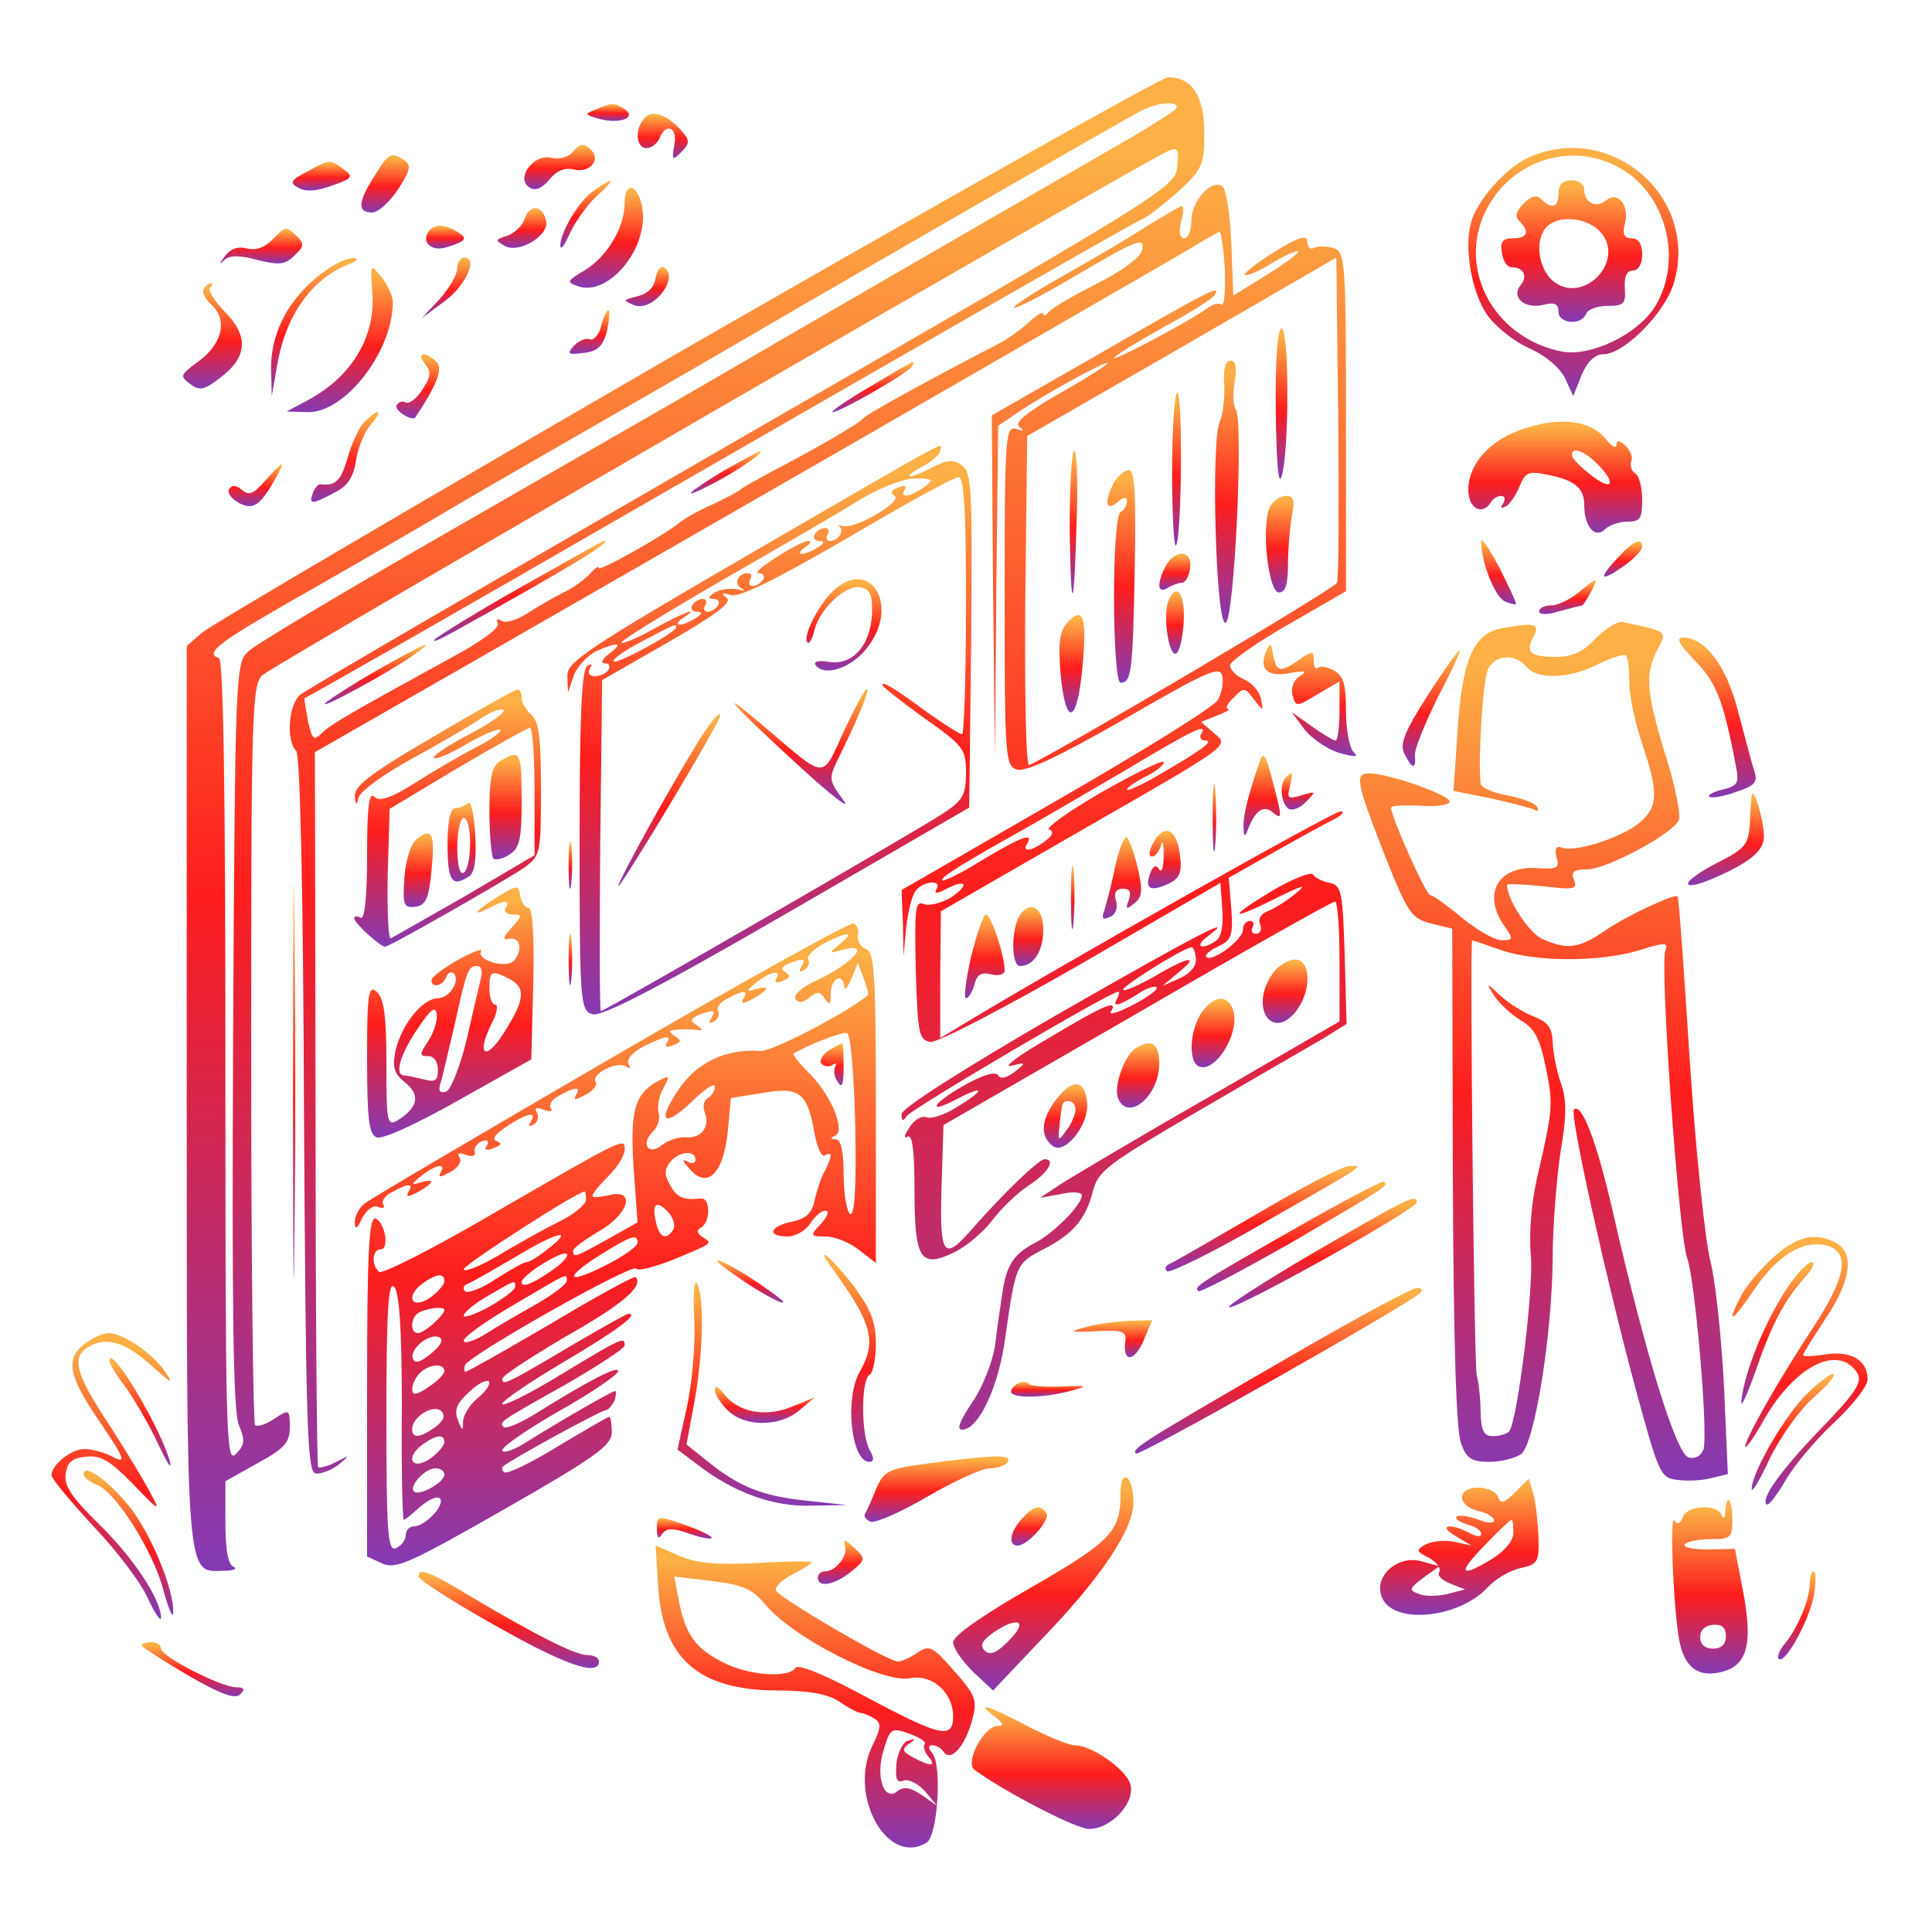
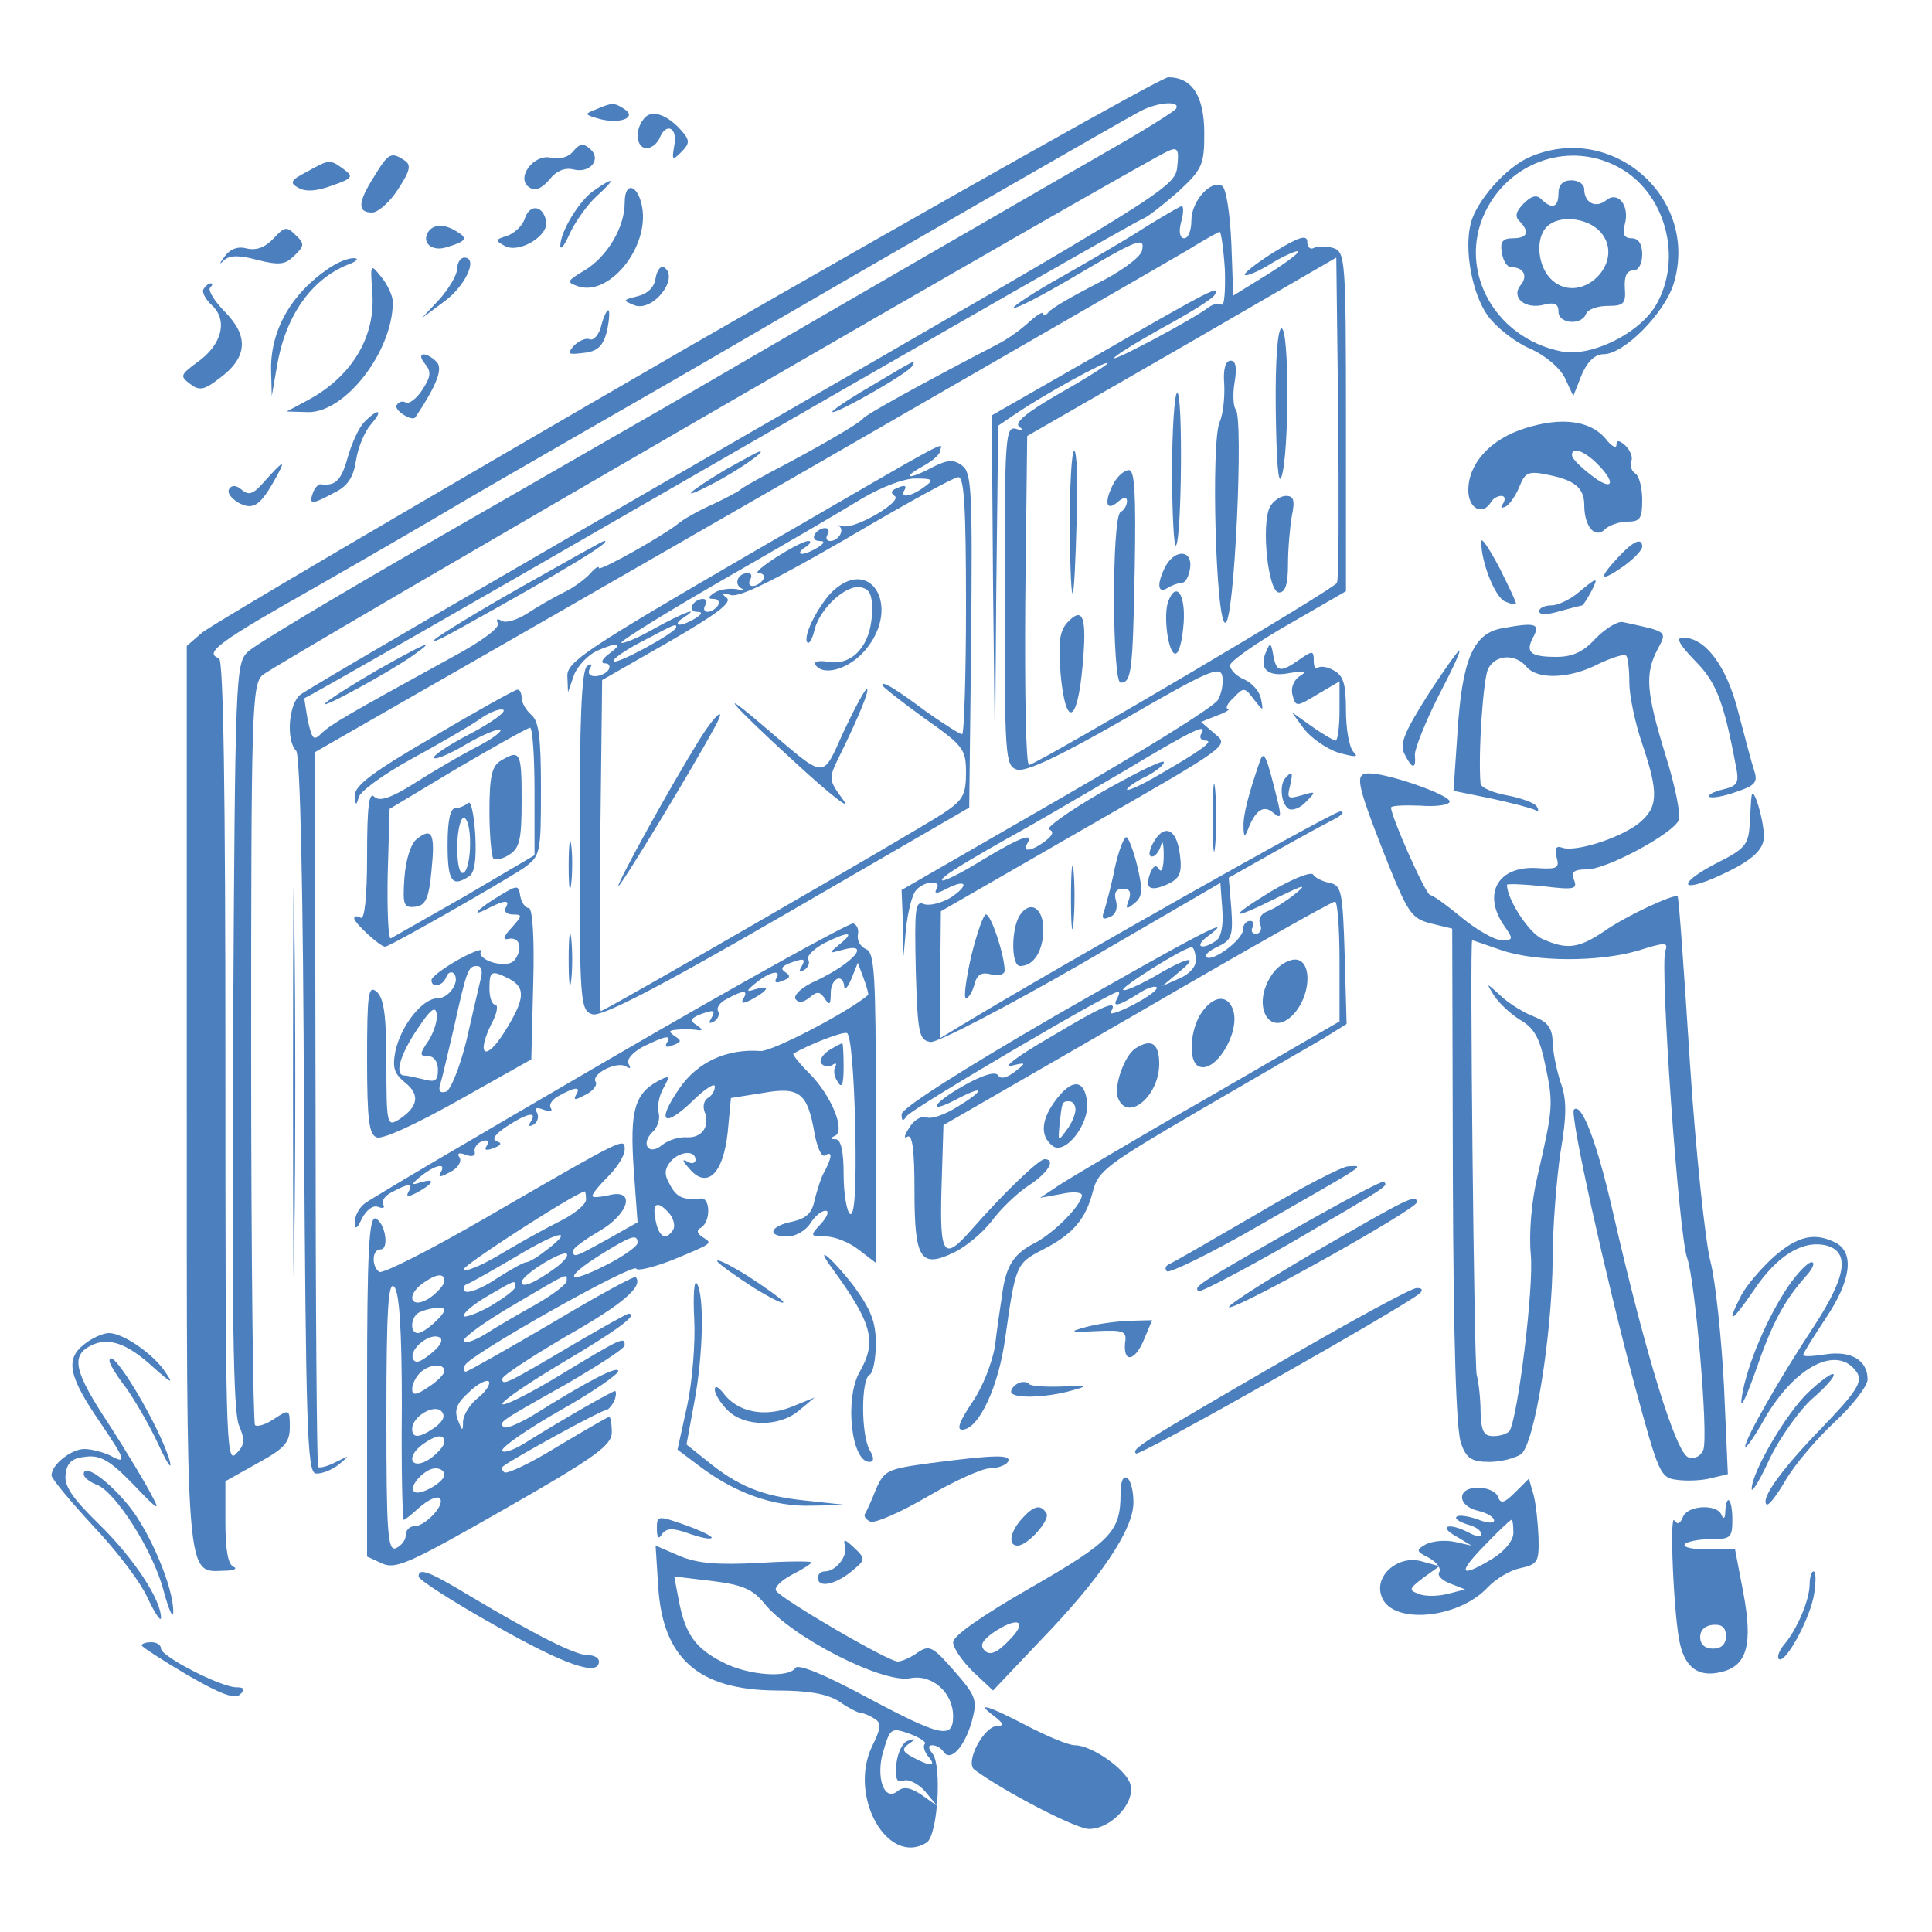
<svg xmlns="http://www.w3.org/2000/svg" version="1.0" width="300pt" height="300pt" viewBox="0 0 300 300" preserveAspectRatio="xMidYMid meet">
-   <linearGradient id="myGradient" gradientTransform="rotate(90)">
-     <stop offset="0%" stop-color="rgba(131,58,180,1)" />
-     <stop offset="45%" stop-color="rgba(253,29,29,1)" />
-     <stop offset="95%" stop-color="rgba(252,176,69,1)" />
-   </linearGradient>
-   <g transform="translate(0,300) scale(0.1,-0.1)" fill="url('#myGradient')" stroke="none">
+   <g transform="translate(0,300) scale(0.1,-0.1)" fill="#4b7fbe" stroke="none">
    <path d="M1065 2459 c-401 -232 -740 -431 -752 -442 l-23 -20 0 -697 c0 -764 -2 -741 58 -739 15 0 21 3 15 6 -9 3 -13 27 -13 69 l0 64 50 28 c42 23 50 32 50 56 0 28 -1 28 -24 13 -13 -9 -26 -13 -30 -10 -3 4 -6 264 -6 578 0 532 1 573 18 587 18 16 1379 804 1407 814 14 6 16 1 13 -25 -3 -32 -20 -42 -674 -419 -369 -213 -679 -393 -688 -401 -18 -15 -22 -71 -6 -87 6 -6 11 -217 12 -564 3 -487 5 -555 18 -558 9 -1 24 5 35 13 19 16 19 16 -3 5 -13 -7 -26 -10 -28 -8 -2 3 -4 253 -4 557 l-1 553 143 82 c79 45 373 214 653 375 281 162 531 306 558 322 26 16 49 29 51 29 2 0 6 -27 8 -59 1 -33 -1 -57 -5 -54 -4 3 -13 1 -20 -4 -23 -18 -147 -84 -147 -79 0 3 34 24 75 47 41 22 78 45 81 51 11 17 -5 9 -180 -92 l-166 -95 2 -265 3 -265 2 257 3 257 28 19 c41 28 142 84 142 78 0 -2 -34 -24 -75 -47 -52 -30 -71 -46 -62 -52 8 -6 7 -7 -5 -3 -17 5 -18 -12 -18 -259 0 -252 1 -264 19 -270 14 -4 65 20 168 79 128 74 148 83 151 66 2 -10 -1 -27 -7 -37 -5 -10 -118 -80 -250 -156 l-241 -139 2 -51 1 -52 4 45 c3 24 9 50 15 57 13 16 42 17 32 2 -4 -7 1 -7 16 1 31 16 36 6 6 -14 -14 -8 -32 -13 -41 -10 -14 6 -15 -6 -13 -102 3 -100 5 -109 23 -112 11 -1 115 53 235 122 l215 125 3 -41 c2 -26 -2 -44 -10 -49 -22 -15 -34 -9 -14 6 52 39 -17 3 -235 -122 -145 -84 -239 -144 -239 -153 0 -11 2 -12 8 -3 7 11 316 193 328 193 3 0 2 -4 -1 -10 -9 -15 2 -12 31 6 13 9 27 14 30 11 3 -3 -13 -15 -36 -27 -23 -12 -39 -17 -35 -11 12 20 -10 11 -95 -40 -47 -27 -74 -47 -60 -44 24 6 24 5 6 -9 -13 -10 -22 -12 -26 -6 -4 7 -24 1 -54 -16 -51 -29 -57 -46 -7 -19 41 21 40 12 -3 -14 -19 -12 -40 -19 -47 -16 -8 3 -20 -4 -27 -16 -8 -12 -9 -18 -3 -14 8 4 11 -22 11 -83 0 -107 9 -122 61 -97 19 9 45 31 59 49 13 18 39 43 57 55 31 20 43 41 25 41 -9 0 -64 -53 -114 -110 -43 -49 -49 -40 -46 66 l3 97 300 173 c165 96 303 174 308 174 4 0 7 -42 7 -93 l0 -93 -202 -117 c-112 -64 -216 -126 -233 -137 l-30 -20 33 6 c17 4 32 3 32 -2 -1 -16 -44 -59 -73 -74 -33 -17 -45 -35 -51 -81 -3 -19 -8 -54 -11 -79 -4 -25 -19 -64 -35 -87 -20 -30 -25 -43 -16 -43 26 0 57 68 67 143 16 113 17 115 57 136 48 24 68 48 79 91 8 32 22 42 164 125 86 50 172 100 193 112 l37 23 -3 107 c-3 99 -5 108 -23 112 -11 2 -23 8 -26 13 -3 5 -33 -7 -65 -26 -69 -42 -65 -47 9 -10 43 21 48 22 27 5 -14 -11 -33 -23 -42 -26 -10 -4 -15 -12 -11 -21 3 -7 0 -14 -7 -14 -6 0 -8 5 -5 10 3 6 1 10 -4 10 -6 0 -11 -6 -11 -14 0 -15 -48 -51 -57 -42 -3 3 5 10 18 16 21 10 24 16 21 59 l-4 48 69 39 c37 21 79 44 93 51 14 7 19 13 11 13 -11 0 -431 -237 -588 -332 l-33 -20 0 99 1 98 224 129 c223 128 224 128 202 146 l-22 19 25 10 c14 5 21 10 17 10 -5 1 -1 9 9 18 15 16 17 16 31 -3 15 -19 15 -19 11 1 -2 11 -13 24 -26 30 -12 5 -22 15 -22 22 0 6 41 35 90 63 l90 52 0 263 c0 254 -1 264 -20 270 -11 3 -24 3 -30 0 -5 -3 -10 1 -10 9 0 12 -12 9 -51 -15 -27 -17 -48 -33 -46 -36 3 -2 20 5 38 16 19 12 39 21 44 21 6 0 -15 -16 -45 -35 l-55 -34 -3 82 c-2 45 -8 84 -14 88 -17 11 -48 -23 -48 -53 0 -16 -5 -28 -11 -28 -7 0 -9 10 -5 25 4 14 4 25 1 25 -2 0 -28 -15 -57 -33 -29 -19 -88 -53 -130 -77 -43 -24 -76 -46 -74 -48 3 -2 42 18 88 45 105 62 117 67 111 43 -3 -10 -34 -33 -71 -51 -37 -19 -70 -38 -74 -44 -4 -5 -8 -6 -8 -2 0 4 -10 -2 -22 -13 -13 -12 -34 -27 -48 -34 -121 -63 -206 -110 -210 -116 -5 -7 -70 -45 -145 -84 -22 -12 -42 -23 -45 -26 -3 -3 -22 -13 -43 -23 -21 -9 -43 -22 -50 -27 -23 -20 -127 -78 -127 -72 0 4 -6 0 -13 -8 -7 -8 -25 -22 -42 -30 -16 -8 -42 -23 -57 -33 -16 -10 -33 -15 -39 -11 -7 4 -9 3 -6 -4 4 -6 -25 -28 -70 -52 -164 -90 -188 -104 -203 -118 -13 -13 -15 -11 -22 19 -3 19 -6 34 -5 35 8 3 279 158 497 284 521 300 795 457 806 461 6 2 30 21 53 41 38 35 41 42 41 91 0 58 -19 87 -56 87 -10 0 -347 -190 -749 -421z m761 372 c-3 -4 -47 -32 -98 -61 -101 -58 -449 -259 -648 -375 -69 -40 -249 -143 -400 -230 -151 -87 -284 -166 -295 -177 -19 -18 -20 -33 -23 -595 -2 -427 0 -585 9 -606 10 -24 9 -31 -5 -45 -15 -15 -16 26 -16 608 0 420 -3 626 -10 628 -24 8 -1 25 153 112 89 51 182 105 207 120 25 15 110 64 190 110 80 46 197 113 260 150 216 126 595 344 620 357 28 15 64 17 56 4z m250 -736 c-3 -9 -442 -268 -478 -283 -5 -2 -7 112 -6 254 l3 257 240 138 240 139 3 -247 c1 -136 1 -252 -2 -258z m-211 -235 c-3 -5 0 -10 7 -10 14 0 -6 -15 -74 -54 -27 -16 -48 -25 -48 -22 0 3 14 13 31 21 17 9 28 19 26 22 -3 3 -47 -19 -98 -48 -50 -29 -86 -55 -80 -57 8 -3 6 -9 -6 -18 -21 -16 -37 -18 -28 -4 11 18 -9 11 -69 -25 -32 -20 -60 -34 -63 -32 -4 4 33 27 128 80 25 14 95 55 155 90 110 66 130 75 119 57z m-8 -349 c1 -11 -9 -23 -25 -30 l-27 -12 25 21 c35 28 15 25 -37 -6 -25 -14 -47 -24 -49 -21 -4 4 93 65 106 66 3 1 6 -7 7 -18z" />
    <path d="M1981 2363 c1 -80 4 -119 9 -103 12 37 12 230 0 230 -6 0 -10 -49 -9 -127z" />
    <path d="M1901 2403 c1 -21 -2 -47 -7 -58 -14 -30 -6 -317 9 -312 14 4 28 316 16 331 -4 4 -5 24 -2 42 4 23 2 34 -6 34 -8 0 -12 -13 -10 -37z" />
    <path d="M1820 2268 c0 -67 3 -119 6 -115 9 9 11 237 2 237 -4 0 -8 -55 -8 -122z" />
    <path d="M1661 2178 c2 -140 7 -131 11 20 2 56 0 102 -4 102 -4 0 -7 -55 -7 -122z" />
    <path d="M1730 2251 c-16 -30 -13 -46 5 -31 9 8 15 9 15 2 0 -6 -4 -14 -10 -17 -14 -8 -13 -265 0 -265 17 0 19 16 22 178 2 115 0 152 -9 152 -7 0 -17 -9 -23 -19z" />
    <path d="M1972 2213 c-14 -27 -3 -133 14 -133 10 0 14 13 14 44 0 24 3 58 6 75 5 24 3 31 -9 31 -9 0 -20 -8 -25 -17z" />
    <path d="M1810 2121 c-14 -27 -13 -44 3 -34 6 4 17 8 22 8 6 0 11 10 13 23 4 28 -23 30 -38 3z" />
    <path d="M1814 2066 c-8 -22 0 -81 11 -81 6 0 11 21 13 48 3 45 -12 65 -24 33z" />
    <path d="M1657 2033 c-12 -14 -14 -31 -10 -81 8 -83 26 -76 34 14 7 76 1 94 -24 67z" />
    <path d="M925 2830 c-18 -7 -18 -8 7 -15 32 -8 58 3 37 16 -16 10 -18 10 -44 -1z" />
    <path d="M1002 2818 c-17 -17 -15 -48 2 -48 8 0 16 7 20 15 10 26 29 17 23 -11 -4 -23 -3 -24 11 -10 13 13 13 18 2 31 -22 26 -46 35 -58 23z" />
    <path d="M890 2765 c-7 -9 -21 -13 -34 -10 -27 7 -56 -32 -34 -46 9 -6 19 -2 31 12 11 14 24 19 37 16 26 -7 45 16 26 32 -10 9 -16 8 -26 -4z" />
    <path d="M2375 2756 c-37 -16 -82 -68 -91 -102 -11 -42 2 -110 26 -144 13 -18 42 -41 65 -51 25 -11 47 -30 55 -46 l13 -28 13 33 c9 21 21 32 34 32 32 0 95 64 109 110 40 133 -96 252 -224 196z m135 -14 c76 -38 105 -144 60 -218 -27 -43 -99 -78 -144 -70 -109 21 -167 134 -115 226 40 71 127 99 199 62z" />
    <path d="M2420 2700 c0 -22 -10 -26 -27 -9 -7 7 -15 5 -27 -7 -12 -12 -14 -20 -7 -27 17 -17 13 -27 -10 -27 -15 0 -20 -5 -17 -22 2 -13 8 -23 15 -23 19 0 26 -14 14 -28 -15 -19 7 -38 37 -30 16 4 22 1 22 -11 0 -19 36 -22 43 -3 2 6 17 12 33 12 25 0 29 3 27 28 -1 18 3 27 13 27 8 0 14 10 14 25 0 16 -6 25 -16 25 -12 0 -15 6 -11 22 8 29 -11 52 -29 37 -16 -13 -34 -4 -34 17 0 8 -9 14 -20 14 -13 0 -20 -7 -20 -20z m65 -60 c41 -46 -29 -116 -75 -75 -22 20 -27 64 -8 83 19 19 63 14 83 -8z" />
    <path d="M581 2726 c-26 -41 -26 -56 -3 -56 9 0 28 17 40 36 19 29 21 38 10 45 -21 14 -25 11 -47 -25z" />
    <path d="M476 2733 c-25 -13 -27 -17 -12 -25 11 -6 28 -5 52 4 32 11 33 14 18 25 -22 16 -22 16 -58 -4z" />
    <path d="M922 2704 c-23 -16 -52 -64 -52 -86 1 -7 7 2 15 20 8 17 26 43 41 57 31 28 29 32 -4 9z" />
    <path d="M970 2685 c0 -38 -27 -83 -61 -104 -30 -18 -30 -19 -10 -26 46 -14 105 56 99 117 -4 39 -28 51 -28 13z" />
    <path d="M815 2661 c-3 -11 -16 -23 -27 -27 -19 -6 -20 -7 -4 -16 22 -12 69 16 64 39 -5 24 -25 27 -33 4z" />
    <path d="M425 2630 c-13 -14 -26 -19 -41 -16 -14 4 -26 0 -35 -12 -9 -12 -9 -14 -1 -6 9 8 24 8 53 0 33 -8 42 -7 56 7 16 15 16 19 2 32 -14 14 -17 13 -34 -5z" />
    <path d="M665 2640 c-11 -17 6 -31 28 -24 31 9 34 14 17 24 -20 13 -37 12 -45 0z" />
    <path d="M510 2583 c-59 -40 -91 -98 -89 -160 l1 -38 8 46 c13 78 53 135 110 158 14 5 18 10 10 10 -9 1 -27 -7 -40 -16z" />
    <path d="M710 2583 c0 -9 -12 -30 -27 -47 l-28 -30 35 26 c33 24 53 68 31 68 -6 0 -11 -8 -11 -17z" />
    <path d="M578 2547 c6 -70 -32 -133 -103 -170 l-30 -16 34 -1 c58 0 131 95 131 171 0 9 -8 27 -18 39 -17 21 -17 21 -14 -23z" />
    <path d="M1018 2568 c-2 -14 -12 -24 -28 -28 -23 -6 -24 -6 -5 -14 29 -11 71 43 46 59 -5 3 -11 -5 -13 -17z" />
    <path d="M316 2551 c-3 -4 3 -16 13 -25 25 -23 16 -61 -22 -88 -27 -20 -28 -22 -12 -34 14 -11 22 -10 45 8 44 32 47 65 10 103 -17 17 -27 34 -24 38 4 4 5 7 1 7 -3 0 -8 -4 -11 -9z" />
    <path d="M934 2496 c-3 -15 -12 -25 -18 -23 -6 3 -17 -2 -25 -10 -11 -13 -9 -14 15 -11 21 2 30 10 36 32 4 17 5 32 3 34 -2 2 -7 -8 -11 -22z" />
    <path d="M660 2435 c10 -12 9 -20 -4 -40 -9 -14 -21 -23 -26 -20 -5 3 -11 1 -14 -4 -5 -8 24 -26 29 -19 34 51 43 76 33 86 -17 17 -33 15 -18 -3z" />
    <path d="M1350 2399 c-36 -21 -62 -39 -57 -39 11 0 116 60 123 71 7 12 8 12 -66 -32z" />
    <path d="M566 2345 c-9 -9 -20 -34 -26 -55 -10 -36 -19 -45 -42 -42 -3 1 -9 -5 -12 -13 -7 -19 -2 -19 33 0 21 10 30 24 34 51 3 20 14 45 23 55 20 23 12 26 -10 4z" />
    <path d="M2368 2335 c-54 -17 -88 -55 -88 -96 0 -29 22 -40 35 -19 3 6 11 10 16 10 6 0 7 -5 3 -12 -5 -7 -3 -8 5 -4 7 5 16 19 21 32 8 20 14 23 42 17 42 -8 58 -20 58 -47 0 -34 17 -53 32 -38 6 6 22 12 35 12 20 0 23 5 23 34 0 19 -5 38 -11 41 -6 4 -8 12 -6 19 3 6 -2 17 -9 24 -10 9 -14 9 -14 1 0 -6 -8 -2 -17 10 -24 28 -68 34 -125 16z m112 -55 c31 -31 24 -44 -9 -18 -17 13 -30 26 -30 31 -1 14 19 7 39 -13z" />
    <path d="M1168 2142 c-258 -150 -288 -170 -287 -192 l1 -25 9 26 c5 14 21 31 35 38 34 15 43 13 20 -4 -11 -8 -14 -15 -7 -15 7 0 9 -4 6 -10 -3 -5 -13 -10 -21 -10 -9 0 -12 5 -8 12 4 7 3 8 -4 4 -9 -5 -12 -82 -12 -271 0 -253 1 -264 20 -270 14 -4 100 40 302 157 l283 164 3 259 c2 232 1 261 -14 272 -13 10 -23 9 -45 -2 -37 -20 -52 -19 -16 1 15 8 27 19 27 24 0 12 39 34 -292 -158z m266 101 c-21 -15 -38 -17 -29 -3 3 6 -1 7 -10 3 -11 -4 -13 -8 -6 -13 14 -8 -61 -52 -80 -47 -8 2 -11 2 -6 0 9 -6 -1 -23 -14 -23 -6 0 -7 5 -4 10 3 6 2 10 -4 10 -5 0 -13 -4 -16 -10 -3 -5 0 -10 7 -10 9 0 9 -3 -2 -10 -8 -5 -19 -10 -25 -10 -5 0 -3 5 5 10 8 5 11 10 5 10 -15 -1 -92 -50 -77 -50 7 0 10 -4 7 -10 -3 -5 -11 -10 -16 -10 -6 0 -7 5 -4 10 3 6 2 10 -4 10 -16 0 -22 -18 -9 -24 7 -3 4 -4 -7 -1 -11 2 -27 0 -35 -5 -11 -7 -11 -10 -2 -10 7 0 10 -4 7 -10 -3 -5 -11 -10 -16 -10 -6 0 -7 5 -4 10 3 6 2 10 -4 10 -5 0 -13 -4 -16 -10 -3 -5 0 -10 7 -10 9 0 9 -3 -2 -10 -8 -5 -19 -10 -25 -10 -5 0 -3 5 5 10 31 20 1 9 -44 -16 -26 -15 -49 -24 -51 -22 -3 2 68 46 158 98 89 51 185 107 214 125 30 18 66 32 84 32 29 0 30 -2 13 -14z m66 -183 c0 -110 -3 -200 -6 -200 -4 0 -27 15 -53 33 -54 40 -71 50 -71 43 0 -2 29 -25 65 -51 61 -43 65 -48 65 -85 0 -35 -5 -43 -37 -64 -43 -28 -524 -306 -530 -306 -2 0 -2 116 -1 257 l3 257 103 59 c76 44 100 62 90 69 -9 7 -7 8 7 4 14 -4 71 25 180 88 88 52 166 95 173 95 9 1 12 -45 12 -199z m-450 -34 c0 -8 -92 -58 -97 -53 -3 3 17 17 44 31 53 28 53 28 53 22z" />
    <path d="M1289 2078 c-22 -25 -43 -68 -35 -76 3 -2 8 7 11 21 9 33 49 70 72 65 14 -3 18 -12 17 -41 -2 -48 -29 -80 -66 -75 -15 3 -25 1 -22 -4 12 -19 53 -7 78 23 57 68 6 150 -55 87z" />
    <path d="M1310 1864 c-34 -75 -26 -75 -119 4 -85 73 -57 40 46 -54 53 -49 86 -74 73 -57 -24 33 -24 33 -6 70 30 61 47 103 42 103 -3 0 -19 -30 -36 -66z" />
    <path d="M1087 1853 c-46 -74 -127 -221 -127 -229 0 -7 115 182 151 249 18 33 -1 17 -24 -20z" />
    <path d="M1127 2271 c-60 -36 -74 -50 -22 -23 39 20 85 52 75 51 -3 0 -26 -13 -53 -28z" />
    <path d="M412 2254 c-18 -21 -25 -24 -36 -15 -9 8 -16 8 -20 2 -4 -6 3 -15 15 -22 23 -12 34 -4 60 44 13 24 8 21 -19 -9z" />
    <path d="M2300 2159 c0 -33 22 -87 37 -93 9 -4 16 -5 17 -4 1 2 -11 27 -26 57 -16 30 -28 48 -28 40z" />
    <path d="M810 2089 c-69 -39 -129 -76 -135 -82 -5 -6 10 1 35 15 175 97 243 139 228 138 -2 0 -59 -32 -128 -71z" />
    <path d="M2513 2135 c-32 -34 -29 -40 7 -15 17 12 30 26 30 31 0 15 -14 9 -37 -16z" />
    <path d="M2451 2080 c-13 -11 -32 -20 -42 -20 -10 0 -19 -4 -19 -9 0 -6 12 -6 32 0 18 5 34 9 35 9 1 0 7 9 13 20 13 25 11 25 -19 0z" />
    <path d="M2478 2009 c-19 -21 -36 -29 -61 -29 -41 0 -49 7 -36 31 11 21 3 23 -51 13 -43 -9 -60 -50 -67 -164 l-6 -88 59 -12 c32 -7 63 -15 68 -18 5 -3 6 0 2 6 -3 5 -24 13 -46 17 -22 4 -40 12 -41 18 -4 45 4 164 12 179 12 22 42 23 59 3 17 -21 68 -19 112 4 21 10 40 16 43 13 3 -3 5 -22 5 -42 0 -20 9 -63 20 -95 26 -77 25 -99 -6 -124 -30 -23 -99 -45 -119 -37 -9 3 -11 -2 -8 -15 5 -17 1 -19 -30 -17 -61 4 -86 -40 -51 -90 14 -20 14 -22 -4 -22 -11 0 -39 16 -62 35 -23 19 -45 35 -49 35 -7 0 -61 122 -61 136 0 3 20 4 45 3 25 -2 45 1 46 6 2 10 -92 43 -123 44 -25 1 -23 -11 21 -124 37 -93 42 -101 73 -109 l33 -8 1 -387 c1 -253 5 -395 13 -413 8 -23 17 -28 44 -28 18 0 40 6 49 12 21 17 48 184 49 304 0 49 6 123 12 164 10 59 10 83 0 110 -6 19 -12 47 -12 63 -1 21 -8 30 -28 38 -16 6 -39 20 -52 32 -24 22 -24 22 -11 1 8 -12 26 -29 41 -38 22 -13 30 -28 39 -72 12 -58 12 -64 -13 -172 -9 -38 -13 -87 -10 -120 5 -51 -20 -252 -33 -274 -3 -4 -14 -8 -25 -8 -15 0 -19 7 -20 38 0 20 -3 46 -6 57 -4 16 -11 675 -7 675 1 0 21 -7 44 -15 54 -19 153 -19 214 -1 41 13 47 13 42 0 -9 -22 21 -446 34 -478 12 -34 33 -272 25 -297 -4 -10 -13 -15 -23 -12 -19 5 -66 156 -118 383 -24 105 -48 169 -60 157 -7 -7 50 -263 94 -427 38 -140 40 -145 67 -148 15 -2 39 -1 53 3 l25 6 -6 137 c-4 75 -13 162 -21 193 -8 31 -23 171 -32 310 -9 140 -17 255 -19 257 -4 5 -80 -30 -114 -54 -40 -27 -58 -29 -96 -12 -21 9 -55 62 -55 84 0 2 25 1 55 -2 49 -6 55 -5 49 10 -5 12 0 16 20 16 31 0 135 56 143 77 3 8 -6 54 -21 101 -30 98 -32 126 -12 164 15 28 16 27 -54 42 -8 2 -27 -10 -42 -25z" />
    <path d="M2631 1975 c33 -33 45 -61 64 -162 6 -29 4 -33 -20 -39 -14 -3 -24 -9 -21 -11 3 -3 21 0 41 7 30 10 35 15 29 33 -4 12 -15 54 -25 92 -18 71 -51 115 -86 115 -11 0 -6 -10 18 -35z" />
    <path d="M585 1959 c-38 -22 -74 -45 -80 -51 -11 -12 99 48 136 74 41 29 18 19 -56 -23z" />
    <path d="M1966 1988 c-12 -27 3 -40 37 -33 25 4 28 3 15 -5 -9 -6 -14 -18 -11 -29 5 -19 6 -19 39 1 l34 20 0 -46 c0 -25 -3 -46 -6 -46 -3 0 -20 10 -37 22 l-31 22 19 -26 c11 -14 35 -31 54 -37 26 -7 31 -7 23 1 -7 7 -12 36 -12 65 0 41 -4 54 -19 62 -10 6 -21 7 -25 4 -3 -3 -6 1 -6 11 0 16 -2 16 -22 2 -30 -21 -36 -20 -41 7 -3 19 -5 20 -11 5z" />
    <path d="M2216 1919 c-36 -57 -43 -75 -35 -90 12 -24 18 -24 16 -1 0 10 16 50 36 90 21 40 36 72 33 72 -2 0 -25 -32 -50 -71z" />
    <path d="M673 1856 c-95 -55 -122 -76 -122 -91 1 -16 2 -17 6 -3 2 9 39 36 81 59 42 23 89 50 105 61 15 11 32 18 38 16 7 -2 -16 -19 -50 -37 -35 -18 -60 -35 -57 -38 3 -3 26 7 51 22 26 15 49 24 52 22 3 -3 -15 -16 -39 -28 -23 -12 -66 -37 -94 -55 -38 -24 -55 -29 -63 -21 -8 8 -11 -16 -11 -92 0 -65 -4 -100 -10 -96 -5 3 -10 3 -10 -1 0 -7 40 -44 48 -44 7 0 182 100 215 122 26 19 27 21 27 122 0 80 -3 106 -15 116 -8 7 -15 19 -15 26 0 8 -3 14 -7 13 -5 -1 -63 -33 -130 -73z m157 -85 l0 -99 -107 -63 c-60 -34 -112 -64 -116 -66 -4 -3 -6 42 -5 98 l3 103 105 63 c58 34 108 62 113 63 4 0 7 -45 7 -99z" />
    <path d="M778 1819 c-14 -8 -18 -24 -18 -78 0 -37 3 -70 6 -74 3 -3 15 -1 25 6 16 10 19 24 19 84 0 75 -2 80 -32 62z" />
    <path d="M727 1753 c-5 -4 -14 -8 -20 -8 -8 0 -12 -20 -12 -57 0 -57 7 -66 33 -49 9 5 12 26 10 65 -2 32 -7 54 -11 49z m3 -62 c0 -22 -4 -43 -10 -46 -6 -4 -10 12 -10 39 0 25 5 46 10 46 6 0 10 -18 10 -39z" />
    <path d="M647 1697 c-9 -7 -17 -32 -19 -60 -3 -43 -1 -47 17 -45 16 2 21 13 25 56 6 58 1 68 -23 49z" />
    <path d="M1957 1820 c-18 -52 -27 -86 -26 -104 0 -15 2 -16 6 -6 12 32 25 41 40 28 12 -10 13 -7 7 18 -17 69 -21 79 -27 64z" />
    <path d="M455 1320 c0 -272 1 -384 2 -247 2 136 2 358 0 495 -1 136 -2 24 -2 -248z" />
    <path d="M1883 1730 c0 -47 2 -66 4 -42 2 23 2 61 0 85 -2 23 -4 4 -4 -43z" />
    <path d="M1997 1793 c-11 -10 -8 -41 4 -49 6 -3 18 1 27 11 16 16 16 17 -7 10 -21 -6 -23 -5 -18 14 5 22 4 25 -6 14z" />
    <path d="M2720 1765 c-1 -5 -2 -26 -3 -45 -2 -31 -7 -38 -49 -59 -57 -29 -64 -48 -10 -26 60 26 82 44 81 68 -1 27 -16 76 -19 62z" />
    <path d="M883 1655 c0 -33 2 -45 4 -27 2 18 2 45 0 60 -2 15 -4 0 -4 -33z" />
    <path d="M1790 1690 c-6 -12 -7 -20 -1 -20 5 0 11 8 14 18 2 9 4 2 4 -16 0 -18 -3 -28 -7 -22 -5 8 -9 6 -14 -6 -9 -24 0 -29 27 -17 19 9 23 17 19 47 -5 40 -25 48 -42 16z" />
    <path d="M1731 1652 c-5 -26 -13 -55 -16 -65 -5 -13 -3 -16 8 -11 9 3 13 13 10 25 -4 13 0 19 11 19 10 0 13 -5 9 -17 -6 -15 -4 -16 8 -6 13 10 14 20 5 58 -6 25 -14 45 -17 45 -4 0 -12 -21 -18 -48z" />
    <path d="M1663 1605 c0 -44 2 -61 4 -37 2 23 2 59 0 80 -2 20 -4 1 -4 -43z" />
    <path d="M777 1610 c-35 -21 -49 -36 -20 -21 27 14 36 14 28 1 -3 -5 2 -10 11 -10 16 0 15 -2 -2 -21 -12 -13 -14 -19 -5 -17 17 4 23 -13 12 -30 -5 -9 -17 -11 -34 -7 -15 4 -24 12 -20 18 3 5 -13 -1 -35 -13 -23 -13 -42 -27 -42 -32 0 -13 18 -9 23 5 2 6 7 9 11 6 12 -11 -6 -39 -24 -39 -24 0 -57 -42 -66 -82 -5 -26 -2 -35 15 -49 24 -19 20 -38 -9 -57 -19 -12 -20 -9 -20 87 0 75 -4 101 -15 111 -13 11 -15 -2 -15 -104 0 -95 3 -118 15 -122 9 -4 64 22 128 58 l112 63 3 118 c2 70 -1 117 -7 117 -5 0 -11 8 -13 18 -3 18 -4 18 -31 2z m-31 -132 c-3 -13 -13 -55 -22 -95 -10 -40 -24 -75 -31 -78 -10 -3 -13 1 -9 13 3 9 12 49 21 87 20 90 22 95 36 95 7 0 9 -9 5 -22z m45 2 c26 -14 24 -32 -8 -83 -29 -46 -44 -36 -20 13 9 16 11 30 6 30 -5 0 -9 11 -9 25 0 28 3 29 31 15z m-125 -95 c-15 -22 -15 -25 -1 -25 9 0 15 -9 15 -21 0 -17 -4 -20 -22 -15 -13 3 -26 6 -30 6 -16 0 -7 32 20 72 20 30 28 37 30 24 2 -9 -4 -28 -12 -41z" />
    <path d="M1583 1578 c-13 -22 -13 -78 1 -78 21 0 36 23 36 57 0 34 -21 46 -37 21z" />
    <path d="M1508 1515 c-8 -36 -12 -65 -8 -65 4 0 10 10 13 21 4 16 11 20 26 16 12 -3 21 0 21 6 0 23 -21 87 -29 87 -4 0 -14 -29 -23 -65z" />
    <path d="M883 1510 c0 -36 2 -50 4 -32 2 17 2 47 0 65 -2 17 -4 3 -4 -33z" />
    <path d="M949 1357 c-201 -117 -373 -218 -383 -226 -9 -7 -16 -21 -15 -30 0 -11 4 -9 11 7 7 13 17 21 25 18 8 -3 11 -2 8 4 -3 5 3 14 14 19 25 14 34 14 25 0 -4 -8 0 -8 15 0 25 14 28 22 4 15 -15 -5 -15 -3 1 10 23 18 40 21 30 5 -4 -8 0 -7 15 1 12 6 18 16 15 22 -5 7 -2 9 9 5 10 -4 16 -2 14 5 -1 6 4 13 12 16 8 3 11 0 7 -7 -5 -7 -1 -8 10 -4 13 5 14 8 5 11 -8 3 -2 11 16 23 32 21 48 24 37 7 -4 -7 -3 -8 5 -4 6 4 8 12 5 18 -5 8 -1 9 10 5 10 -4 15 -3 11 3 -3 5 3 14 14 19 25 14 34 14 25 0 -4 -8 0 -7 15 1 12 6 19 15 16 20 -8 12 33 33 47 24 7 -4 8 -3 4 4 -4 6 6 18 23 27 35 17 45 19 36 5 -3 -6 1 -7 10 -3 13 5 14 7 3 14 -10 7 -10 9 2 10 8 1 22 1 30 0 12 -2 12 0 2 7 -11 7 -10 10 3 16 24 9 27 8 19 -6 -4 -7 -3 -8 5 -4 6 4 9 11 6 16 -3 5 3 14 14 19 25 14 34 14 25 0 -4 -8 0 -8 15 0 25 14 28 22 4 15 -15 -5 -15 -3 1 10 22 18 41 21 31 6 -3 -6 1 -7 10 -3 12 4 13 8 5 13 -8 5 -7 9 5 14 24 9 27 8 19 -6 -4 -7 -3 -8 5 -4 6 4 9 11 6 16 -3 5 8 16 24 25 38 19 50 19 25 -1 -18 -15 -18 -15 4 -9 46 13 18 -20 -41 -48 -21 -9 -35 -22 -32 -28 5 -7 12 -6 22 2 12 10 16 10 24 -2 7 -11 9 -9 9 9 0 23 19 32 21 10 0 -7 5 -2 11 12 l10 25 9 -24 c5 -13 8 -25 7 -26 -30 -26 -149 -88 -167 -87 -52 4 -98 -17 -126 -58 -36 -52 -25 -63 20 -20 19 19 35 29 35 23 0 -7 -5 -15 -11 -18 -6 -4 -8 -13 -5 -21 9 -23 -4 -41 -27 -40 -12 1 -29 -4 -39 -12 -20 -17 -34 1 -15 20 8 7 12 20 10 29 -3 9 0 27 7 39 11 20 10 21 -9 11 -36 -20 -43 -47 -37 -136 l6 -83 -46 -26 c-51 -28 -54 -30 -54 -18 0 4 18 17 40 30 47 27 58 67 15 56 -14 -3 -25 -4 -25 -1 0 4 11 17 25 31 14 14 25 32 25 41 0 19 2 20 -214 -105 -86 -50 -161 -88 -167 -85 -12 8 -12 35 2 35 14 0 7 42 -8 48 -10 3 -13 -54 -13 -261 l0 -264 24 -11 c21 -9 43 1 190 85 142 81 166 99 166 119 0 13 -2 24 -4 24 -2 0 -38 -21 -80 -46 -42 -26 -80 -44 -83 -40 -4 3 -4 7 -2 9 15 12 152 87 159 87 4 0 10 7 14 15 3 8 3 15 1 15 -4 0 -78 -42 -142 -82 -18 -11 -33 -15 -33 -10 0 6 41 34 90 62 50 28 90 56 90 61 0 9 -45 -14 -133 -69 -22 -13 -41 -21 -45 -18 -7 8 -9 7 96 66 50 29 92 56 92 61 0 14 -4 12 -100 -46 -49 -30 -90 -50 -90 -45 0 5 43 34 95 65 83 49 118 75 101 75 -3 0 -40 -21 -83 -46 -108 -64 -113 -66 -113 -55 0 5 45 34 99 66 87 49 121 78 108 92 -2 2 -61 -30 -131 -72 -70 -41 -130 -75 -133 -75 -2 0 -3 5 -1 10 5 15 262 160 266 150 2 -4 26 2 55 13 65 27 64 26 48 36 -9 6 -10 11 -2 15 15 10 14 47 -1 45 -27 -3 -38 2 -48 22 -9 15 -8 24 1 35 13 16 39 19 39 3 0 -5 -6 -7 -12 -3 -9 5 -9 2 1 -9 28 -35 54 -11 61 55 l5 53 50 8 c57 10 69 0 80 -64 4 -21 11 -37 16 -33 12 7 11 -2 0 -24 -6 -9 -12 -30 -16 -45 -4 -21 -13 -29 -35 -34 -35 -7 -40 -23 -7 -23 12 0 28 9 35 20 7 11 17 20 24 20 6 0 3 -9 -7 -20 -18 -19 -17 -20 7 -20 14 0 37 -9 52 -21 l26 -20 0 241 c0 206 -2 241 -15 246 -9 4 -14 13 -13 22 2 8 -1 16 -7 18 -5 2 -175 -92 -376 -209z m379 -106 c2 -96 -1 -140 -8 -136 -5 3 -10 31 -10 61 0 36 -4 54 -12 55 -9 0 -9 2 -2 5 18 7 -5 63 -39 97 -16 16 -27 30 -25 31 24 14 75 34 83 32 6 -2 11 -61 13 -145z m-418 -114 c0 -7 -19 -23 -42 -34 -24 -12 -67 -36 -95 -53 -29 -17 -53 -26 -53 -21 0 7 172 118 188 121 1 0 2 -6 2 -13z m130 -22 c6 -8 9 -19 5 -25 -11 -17 -22 -11 -27 15 -6 28 3 32 22 10z m-190 -55 c-14 -11 -28 -20 -33 -20 -4 0 -25 -12 -47 -26 -22 -15 -44 -23 -48 -19 -4 4 -2 9 3 11 6 2 39 21 75 42 66 40 94 46 50 12z m140 10 c0 -5 -22 -21 -50 -35 -61 -31 -66 -20 -7 17 47 29 57 33 57 18z m-125 -37 c-34 -25 -55 -34 -55 -24 0 11 63 50 70 44 3 -3 -4 -11 -15 -20z m-175 -22 c0 -6 -10 -17 -22 -26 -28 -19 -40 1 -12 22 21 15 34 17 34 4z m190 0 c0 -5 -21 -21 -47 -36 -27 -15 -63 -36 -80 -47 -18 -11 -33 -15 -33 -10 0 6 35 31 78 56 88 52 82 49 82 37z m-256 -196 c-1 -96 1 -175 3 -175 2 0 13 9 25 20 12 10 25 17 30 14 12 -8 -21 -44 -39 -44 -7 0 -13 -6 -13 -14 0 -8 -7 -16 -15 -20 -13 -5 -15 22 -15 206 0 165 3 209 12 200 8 -8 12 -64 12 -187z m176 187 c0 -5 -18 -18 -40 -31 -22 -12 -40 -18 -40 -14 0 5 17 19 38 31 43 25 42 25 42 14z m-110 -36 c0 -8 -31 -36 -41 -36 -14 0 -11 28 4 33 16 7 37 8 37 3z m-21 -68 c-17 -14 -25 -16 -28 -7 -5 15 28 41 42 32 6 -4 0 -14 -14 -25z m21 -27 c0 -5 -11 -16 -25 -25 -19 -13 -25 -13 -25 -3 0 7 5 18 12 25 14 14 38 16 38 3z m53 -41 c-13 -10 -23 -26 -24 -37 0 -16 -1 -16 -8 2 -6 15 -2 26 17 43 13 13 27 20 31 17 3 -4 -4 -15 -16 -25z m-67 -46 c-24 -17 -36 -18 -36 -3 0 19 33 39 45 28 7 -7 4 -15 -9 -25z m14 -23 c0 -6 -10 -17 -22 -26 -28 -19 -40 1 -12 22 21 15 34 17 34 4z m0 -51 c0 -12 -40 -34 -47 -26 -9 8 17 36 33 36 8 0 14 -4 14 -10z" />
    <path d="M1287 1369 c-9 -6 -15 -15 -12 -20 4 -5 11 -6 17 -3 6 4 8 3 5 -2 -3 -6 -2 -16 4 -24 6 -11 9 -4 9 23 0 20 -1 37 -2 37 -2 0 -11 -5 -21 -11z" />
    <path d="M1976 1488 c-36 -51 -2 -105 36 -59 25 32 24 81 -1 81 -11 0 -27 -10 -35 -22z" />
    <path d="M1866 1428 c-18 -26 -21 -74 -6 -83 25 -15 66 50 55 86 -8 25 -30 24 -49 -3z" />
    <path d="M1763 1372 c-17 -11 -34 -59 -27 -77 15 -38 64 3 64 53 0 32 -12 40 -37 24z" />
    <path d="M1641 1294 c-24 -31 -27 -57 -7 -73 19 -16 58 33 54 68 -4 34 -22 37 -47 5z m29 -17 c0 -7 -6 -22 -14 -32 -13 -18 -13 -17 -11 6 4 38 4 39 15 39 6 0 10 -6 10 -13z" />
    <path d="M1950 1114 c-69 -40 -129 -75 -135 -77 -5 -3 -7 -7 -3 -11 3 -4 71 29 150 75 164 94 157 89 132 88 -10 0 -75 -34 -144 -75z" />
    <path d="M2005 1089 c-149 -85 -151 -87 -144 -94 3 -2 68 32 145 76 154 90 149 87 143 94 -3 2 -67 -32 -144 -76z" />
    <path d="M2040 1055 c-80 -47 -139 -85 -131 -85 18 0 290 152 291 163 0 14 -15 6 -160 -78z" />
    <path d="M2755 1049 c-20 -18 -43 -45 -51 -60 -24 -47 -16 -44 19 7 36 54 76 79 113 70 37 -10 31 -48 -19 -125 -53 -80 -107 -175 -107 -187 0 -5 14 14 30 43 48 83 115 116 144 71 8 -14 -1 -29 -55 -85 -64 -66 -95 -110 -86 -119 3 -3 16 14 30 38 14 24 48 64 76 90 28 26 51 56 51 66 0 30 -26 45 -65 39 -19 -3 -35 -4 -35 -1 0 3 16 28 35 57 39 58 45 101 16 117 -33 17 -59 11 -96 -21z" />
    <path d="M1114 1041 c4 -5 29 -23 57 -41 28 -17 48 -27 45 -21 -4 5 -29 23 -57 41 -28 17 -48 27 -45 21z" />
    <path d="M1294 1028 c60 -83 68 -111 41 -158 -24 -42 -13 -140 15 -140 7 0 8 6 0 19 -13 25 -13 108 0 116 6 3 10 26 10 49 0 34 -8 53 -35 90 -36 46 -63 67 -31 24z" />
    <path d="M2777 1003 c-33 -49 -64 -122 -72 -170 -4 -24 3 -12 20 35 26 76 45 112 79 150 11 12 15 22 9 22 -6 0 -22 -17 -36 -37z" />
    <path d="M1078 952 c2 -37 -3 -98 -11 -135 l-15 -68 32 -24 c56 -43 117 -65 176 -63 l55 1 -65 7 c-67 7 -104 22 -154 63 l-30 24 12 65 c14 74 16 167 4 185 -4 7 -6 -18 -4 -55z" />
    <path d="M1995 889 c-228 -132 -238 -139 -231 -146 5 -5 417 228 441 249 5 5 3 8 -5 8 -8 0 -100 -50 -205 -111z" />
    <path d="M1685 939 c-26 -7 -23 -8 17 -6 43 2 48 0 45 -18 -3 -32 15 -29 29 4 l13 31 -37 -1 c-20 -1 -50 -5 -67 -10z" />
    <path d="M130 912 c-29 -23 -23 -50 25 -120 40 -59 43 -67 16 -52 -11 5 -29 10 -40 10 -20 0 -51 -24 -51 -41 0 -5 30 -41 66 -80 36 -38 74 -88 84 -112 11 -23 20 -36 20 -29 0 28 -42 92 -95 144 -43 42 -56 61 -53 79 2 18 10 25 31 27 23 3 38 -6 74 -43 39 -41 43 -43 28 -16 -9 18 -38 66 -65 108 -55 83 -60 107 -30 123 28 15 58 4 99 -34 27 -24 31 -26 18 -7 -19 29 -66 61 -88 61 -9 0 -27 -8 -39 -18z" />
    <path d="M170 887 c0 -5 11 -23 25 -41 13 -18 36 -57 50 -87 14 -30 22 -43 19 -29 -14 52 -93 185 -94 157z" />
    <path d="M2808 838 c-34 -32 -88 -124 -88 -150 0 -7 13 14 28 47 16 33 46 75 66 93 21 18 36 35 33 38 -2 3 -20 -10 -39 -28z" />
    <path d="M1583 853 c-7 -3 -13 -9 -13 -14 0 -11 53 -10 95 2 26 7 23 8 -17 6 -27 -1 -49 1 -50 4 -2 3 -9 4 -15 2z" />
    <path d="M1110 842 c0 -7 9 -21 20 -32 26 -26 81 -26 111 0 l24 20 -37 -15 c-41 -16 -83 -8 -105 22 -8 10 -13 12 -13 5z" />
    <path d="M1444 728 c-66 -9 -71 -11 -84 -41 -7 -18 -15 -35 -17 -38 -2 -4 2 -9 9 -12 8 -2 47 15 88 39 41 24 85 44 97 44 12 0 25 5 28 10 7 12 -21 11 -121 -2z" />
    <path d="M130 711 c0 -5 9 -12 19 -16 29 -9 89 -103 105 -165 8 -30 15 -45 15 -33 1 36 -36 125 -70 166 -32 39 -69 65 -69 48z" />
    <path d="M1740 681 c0 -59 -14 -74 -139 -146 -75 -43 -121 -75 -121 -85 0 -9 14 -29 31 -46 l31 -29 72 76 c95 98 146 174 146 216 0 17 -4 35 -10 38 -6 4 -10 -6 -10 -24z m-173 -228 c-19 -20 -30 -24 -38 -16 -8 8 -4 15 12 27 39 27 57 20 26 -11z" />
    <path d="M2353 683 c-17 -17 -23 -19 -27 -7 -3 8 -17 14 -31 14 -33 0 -33 -28 0 -36 14 -3 25 -10 25 -15 0 -5 -12 -4 -26 2 -15 5 -29 7 -32 4 -4 -3 4 -8 16 -12 12 -3 22 -9 22 -15 0 -5 -8 -4 -19 2 -30 16 -49 11 -21 -5 l25 -15 -27 6 c-15 3 -34 1 -44 -4 -16 -9 -15 -11 5 -21 12 -7 19 -16 16 -22 -4 -5 4 -13 17 -18 l23 -9 -27 -7 c-16 -4 -36 -4 -45 0 -16 6 -15 8 7 25 l25 18 -29 8 c-36 9 -72 -23 -61 -54 14 -45 118 -37 165 13 12 13 35 27 51 30 27 6 29 10 28 48 -1 23 -4 53 -8 67 l-7 24 -21 -21z m-3 -63 c0 -12 -13 -28 -32 -40 -51 -31 -56 -24 -13 20 21 22 40 40 42 40 2 0 3 -9 3 -20z" />
    <path d="M2679 653 c0 -11 -3 -13 -6 -5 -7 17 -53 15 -60 -4 -4 -10 -8 -12 -13 -5 -8 14 -1 -153 9 -193 9 -37 30 -51 65 -42 39 10 48 43 33 123 l-13 68 -41 -1 c-23 0 -40 3 -37 8 3 4 21 8 40 8 31 0 34 2 34 30 0 32 -9 43 -11 13z m1 -194 c0 -12 -7 -19 -20 -19 -13 0 -20 7 -20 18 0 11 8 18 20 19 14 1 20 -4 20 -18z" />
    <path d="M1587 642 c-19 -21 -22 -42 -7 -42 16 0 51 40 45 50 -9 15 -20 12 -38 -8z" />
    <path d="M1020 626 c0 -14 3 -17 8 -8 7 9 16 10 41 1 17 -6 34 -10 36 -7 2 2 -16 11 -41 20 -43 15 -44 15 -44 -6z" />
    <path d="M1312 600 c5 -16 -14 -40 -31 -40 -6 0 -11 -4 -11 -10 0 -16 26 -11 51 9 23 19 24 20 5 38 -14 13 -17 14 -14 3z" />
    <path d="M1022 537 c7 -112 62 -161 183 -162 50 0 79 -5 98 -17 14 -10 30 -18 34 -18 4 0 14 -4 21 -9 11 -6 10 -15 -4 -43 -37 -78 25 -187 85 -149 17 11 24 119 9 138 -7 9 -7 13 0 13 6 0 14 -5 17 -10 11 -17 33 8 44 47 9 33 7 39 -27 78 -34 39 -39 41 -57 29 -11 -8 -25 -14 -31 -14 -15 0 -181 97 -189 110 -3 5 8 16 25 25 16 8 30 17 30 19 0 2 -38 2 -83 -1 -63 -3 -93 -1 -122 11 l-37 16 4 -63z m165 -27 c42 -52 183 -124 226 -116 34 7 67 -22 67 -59 0 -36 -19 -32 -135 30 -63 34 -106 52 -110 45 -10 -16 -73 -12 -113 9 -43 22 -58 44 -68 96 l-7 37 59 -7 c48 -6 63 -13 81 -35z m249 -218 c-3 -3 -1 -11 5 -19 14 -16 5 -17 -23 -2 -17 9 -18 13 -7 21 12 8 11 9 -1 5 -8 -2 -16 -18 -18 -35 -2 -24 0 -31 11 -27 7 3 22 -4 33 -16 l19 -23 -24 17 c-18 12 -28 13 -37 6 -21 -18 -35 22 -22 63 10 34 12 36 40 26 16 -6 27 -13 24 -16z" />
    <path d="M650 552 c0 -5 53 -39 117 -75 109 -62 163 -81 163 -57 0 6 -8 10 -18 10 -19 0 -82 32 -181 91 -66 40 -81 45 -81 31z" />
    <path d="M2810 540 c0 -24 -19 -69 -39 -93 -8 -9 -12 -20 -9 -23 10 -9 49 63 55 101 3 19 3 35 -1 35 -3 0 -6 -9 -6 -20z" />
    <path d="M220 445 c0 -2 32 -23 71 -46 52 -30 74 -38 82 -30 8 8 6 11 -6 11 -24 0 -117 48 -117 60 0 6 -7 10 -15 10 -8 0 -15 -2 -15 -5z" />
    <path d="M1544 335 c14 -11 16 -15 5 -15 -21 0 -51 -56 -36 -68 48 -35 158 -92 178 -92 35 0 73 42 64 70 -7 23 -60 60 -86 60 -10 0 -43 14 -74 30 -61 32 -82 38 -51 15z" />
  </g>
</svg>
